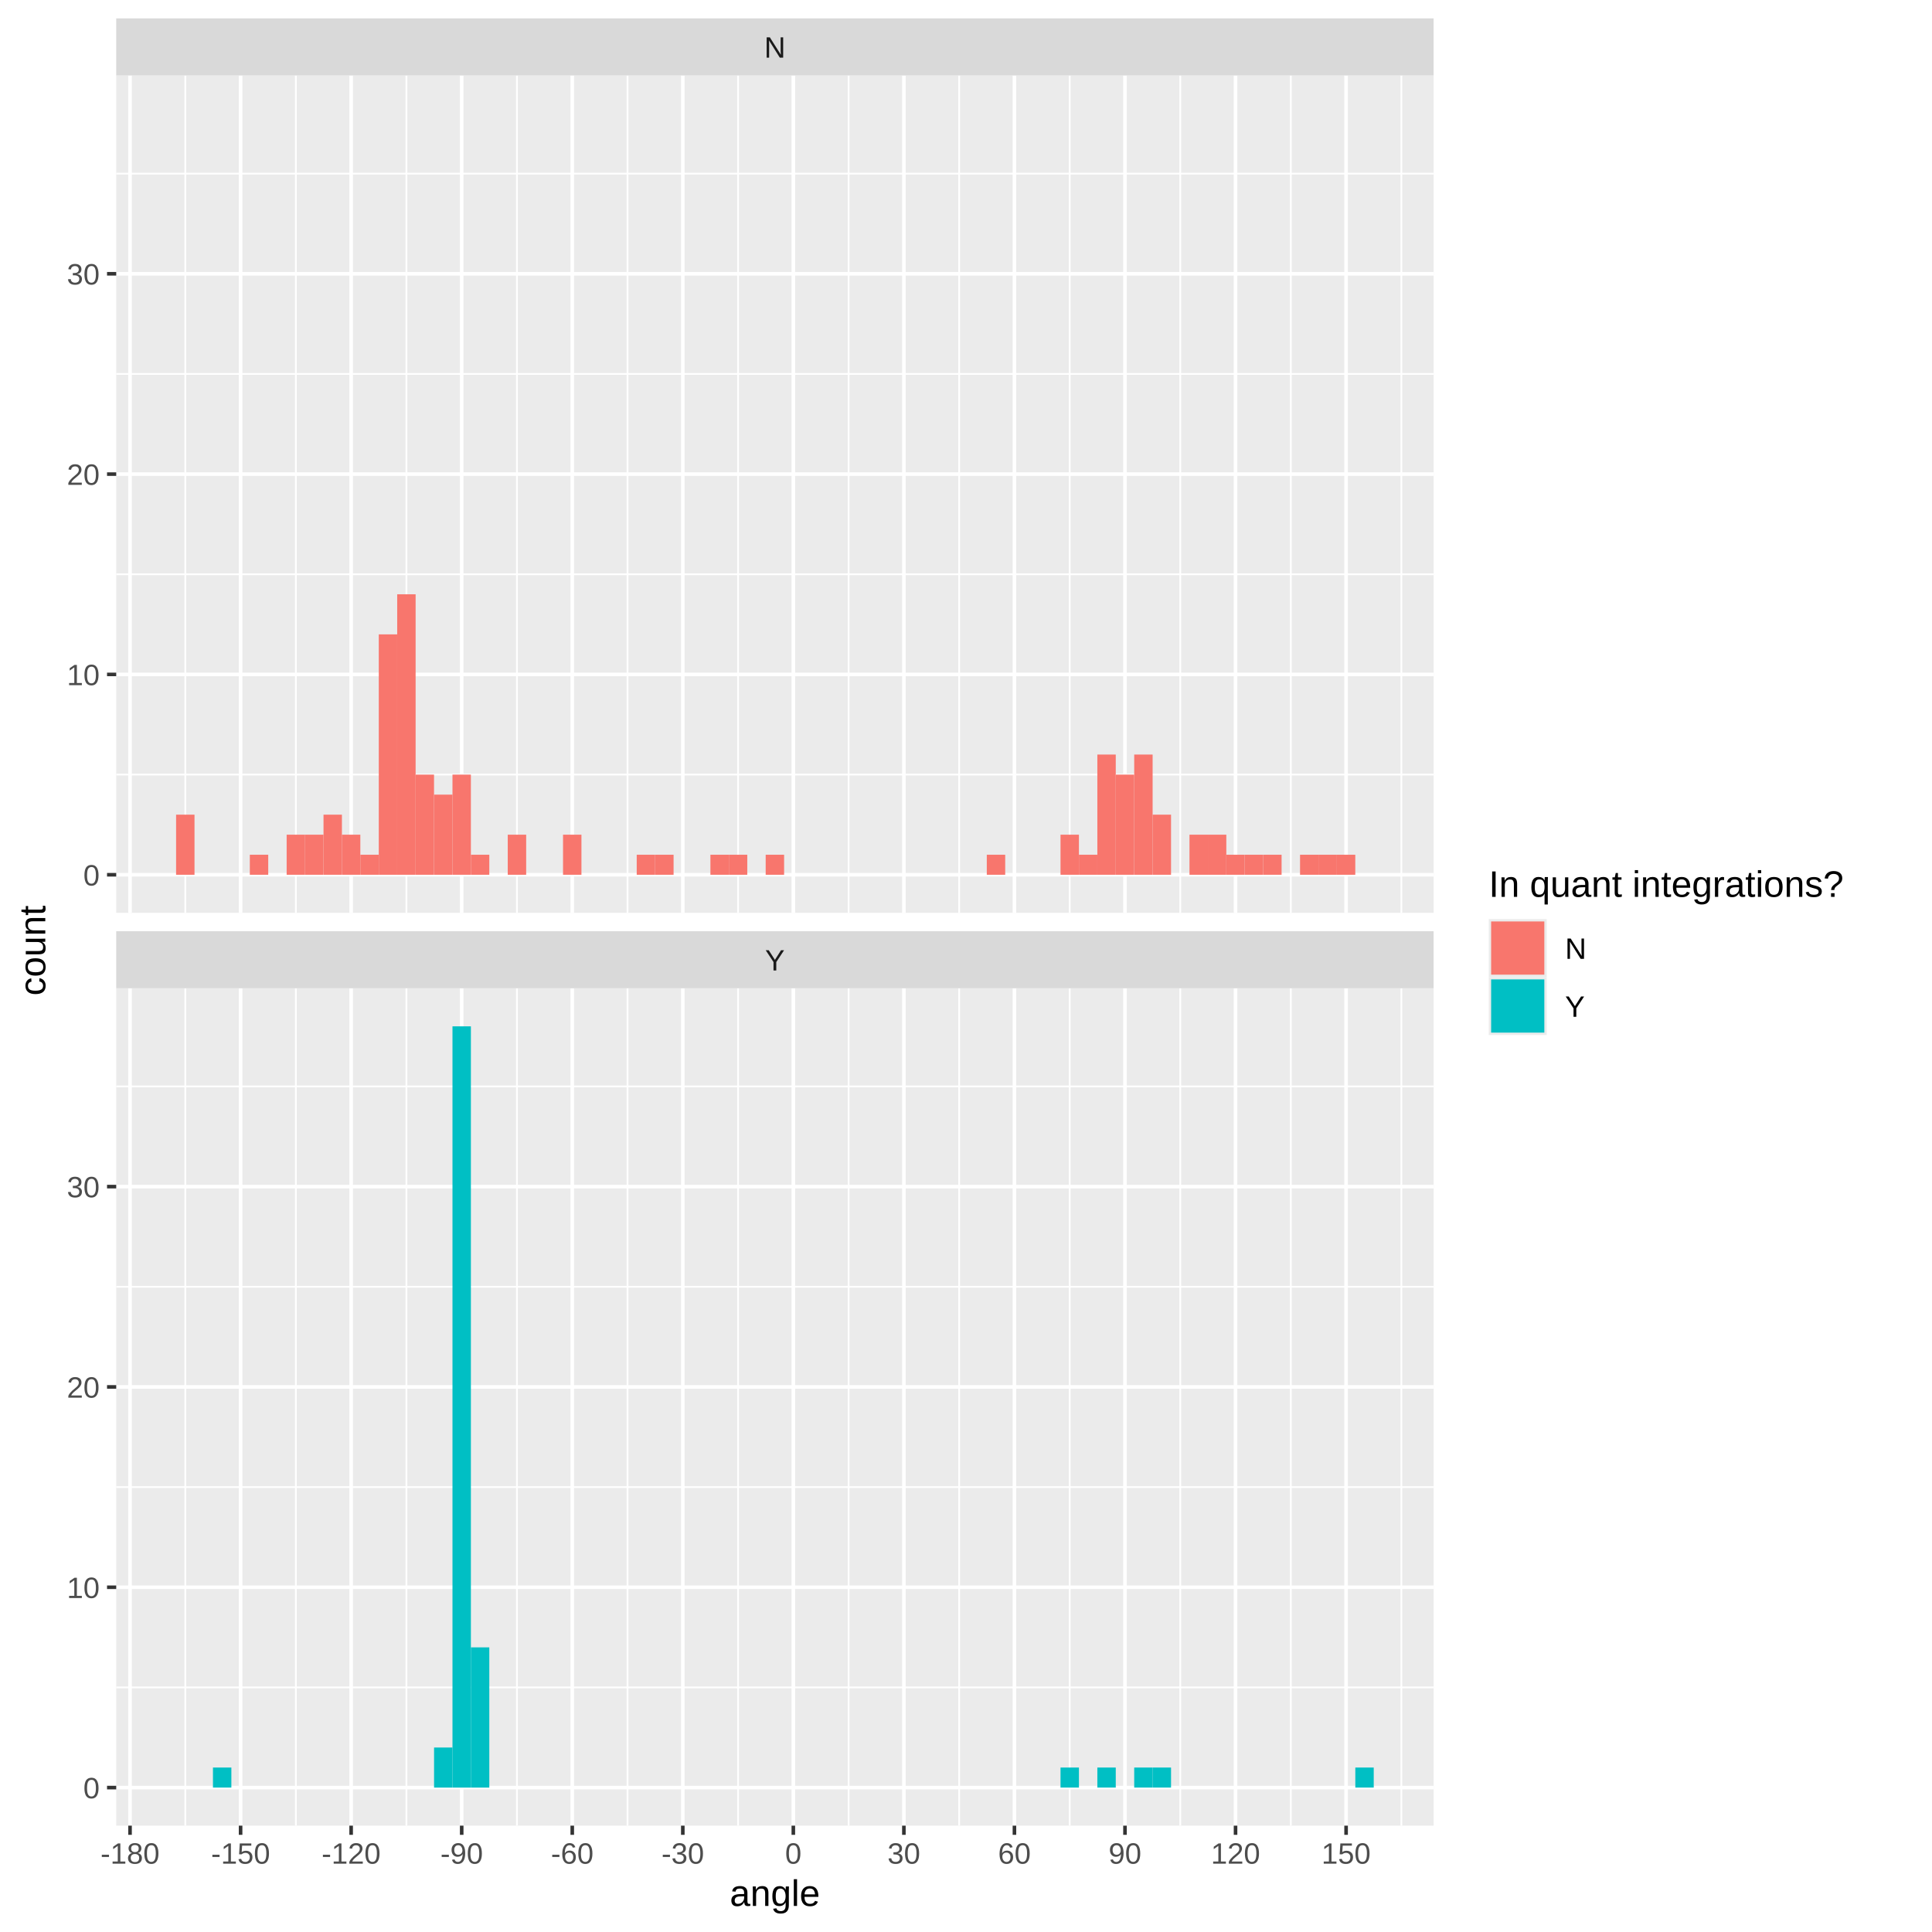
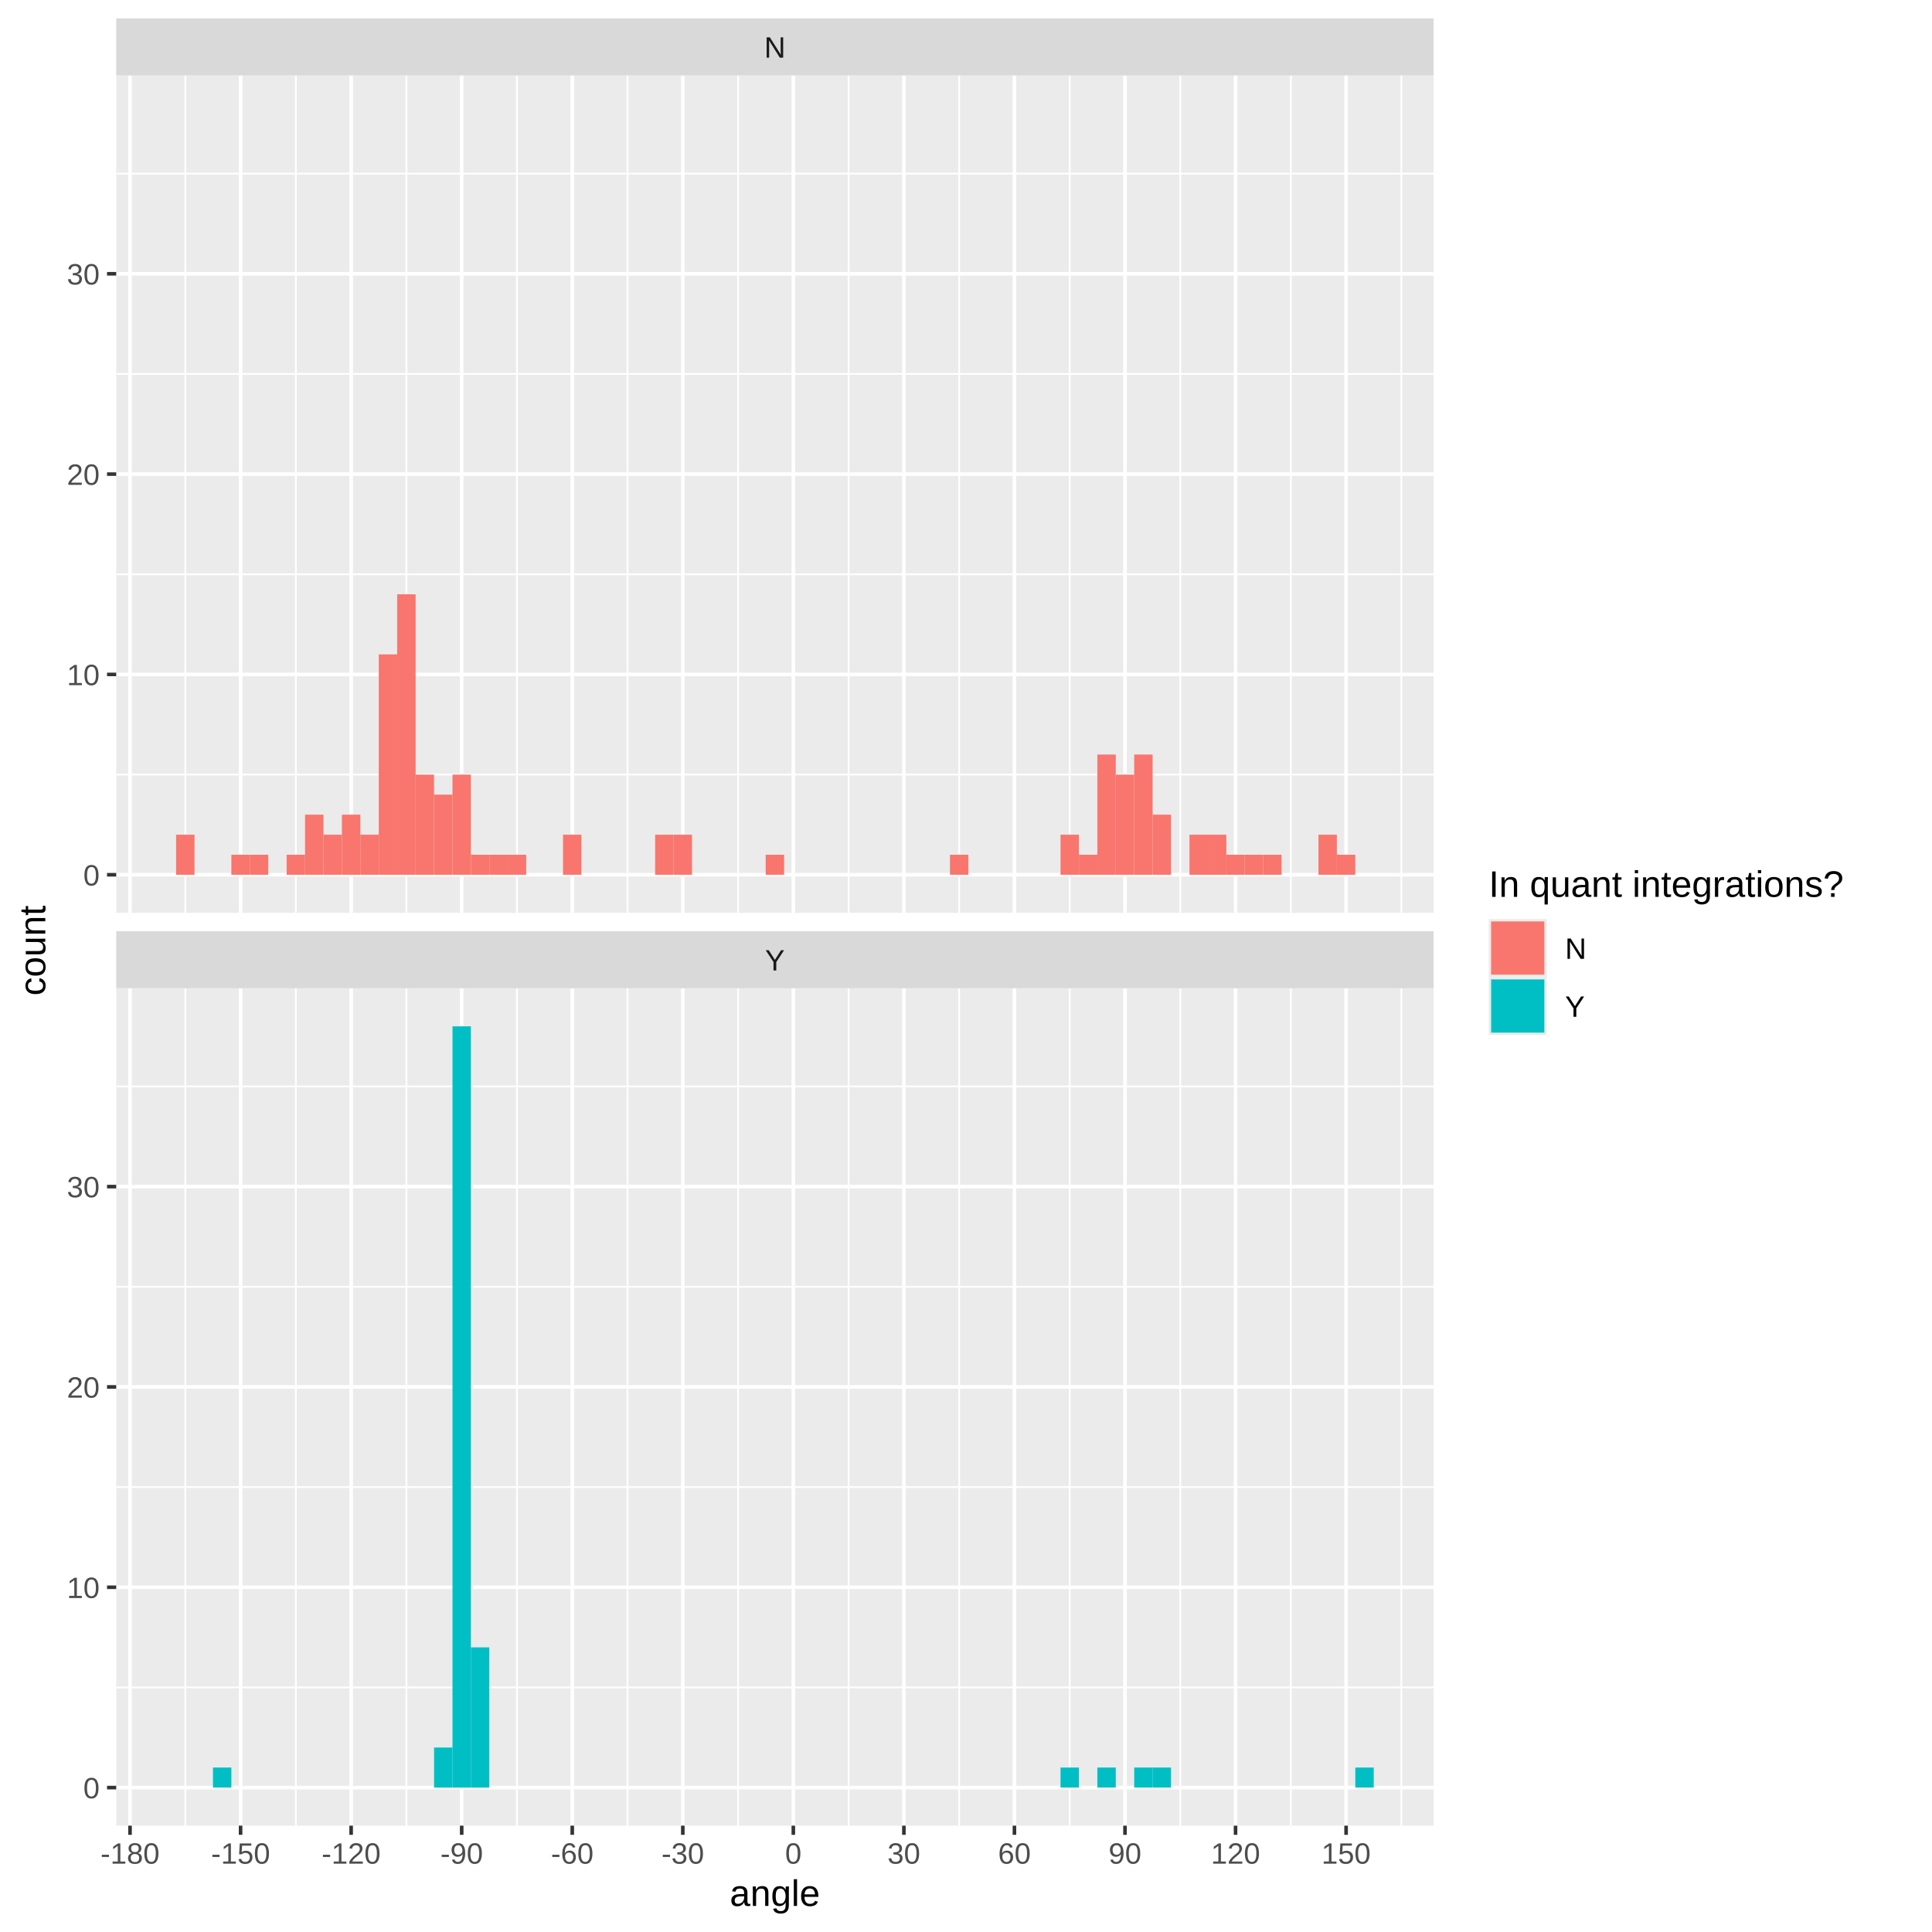
<svg xmlns="http://www.w3.org/2000/svg" class="svglite" width="576.00pt" height="576.00pt" viewBox="0 0 576.00 576.00">
  <defs>
    <style type="text/css">
    .svglite line, .svglite polyline, .svglite polygon, .svglite path, .svglite rect, .svglite circle {
      fill: none;
      stroke: #000000;
      stroke-linecap: round;
      stroke-linejoin: round;
      stroke-miterlimit: 10.00;
    }
    .svglite text {
      white-space: pre;
    }
  </style>
  </defs>
  <rect width="100%" height="100%" style="stroke: none; fill: #FFFFFF;" />
  <defs>
    <clipPath id="cpMC4wMHw1NzYuMDB8MC4wMHw1NzYuMDA=">
      <rect x="0.00" y="0.00" width="576.00" height="576.00" />
    </clipPath>
  </defs>
  <g clip-path="url(#cpMC4wMHw1NzYuMDB8MC4wMHw1NzYuMDA=)">
    <rect x="0" y="0.00" width="576.00" height="576.00" style="stroke-width: 1.07; stroke: #FFFFFF; fill: #FFFFFF;" />
  </g>
  <defs>
    <clipPath id="cpMzQuNjV8NDI3LjQxfDIyLjQ5fDI3Mi4xNQ==">
      <rect x="34.65" y="22.49" width="392.76" height="249.66" />
    </clipPath>
  </defs>
  <g clip-path="url(#cpMzQuNjV8NDI3LjQxfDIyLjQ5fDI3Mi4xNQ==)">
    <rect x="34.65" y="22.49" width="392.76" height="249.66" style="stroke-width: 1.07; stroke: none; fill: #EBEBEB;" />
    <polyline points="34.65,230.94 427.41,230.94 " style="stroke-width: 0.53; stroke: #FFFFFF; stroke-linecap: butt;" />
    <polyline points="34.65,171.21 427.41,171.21 " style="stroke-width: 0.53; stroke: #FFFFFF; stroke-linecap: butt;" />
    <polyline points="34.65,111.48 427.41,111.48 " style="stroke-width: 0.53; stroke: #FFFFFF; stroke-linecap: butt;" />
    <polyline points="34.65,51.76 427.41,51.76 " style="stroke-width: 0.53; stroke: #FFFFFF; stroke-linecap: butt;" />
    <polyline points="55.25,272.15 55.25,22.49 " style="stroke-width: 0.53; stroke: #FFFFFF; stroke-linecap: butt;" />
    <polyline points="88.21,272.15 88.21,22.49 " style="stroke-width: 0.53; stroke: #FFFFFF; stroke-linecap: butt;" />
    <polyline points="121.17,272.15 121.17,22.49 " style="stroke-width: 0.53; stroke: #FFFFFF; stroke-linecap: butt;" />
    <polyline points="154.13,272.15 154.13,22.49 " style="stroke-width: 0.53; stroke: #FFFFFF; stroke-linecap: butt;" />
    <polyline points="187.09,272.15 187.09,22.49 " style="stroke-width: 0.53; stroke: #FFFFFF; stroke-linecap: butt;" />
    <polyline points="220.04,272.15 220.04,22.49 " style="stroke-width: 0.53; stroke: #FFFFFF; stroke-linecap: butt;" />
    <polyline points="253.00,272.15 253.00,22.49 " style="stroke-width: 0.53; stroke: #FFFFFF; stroke-linecap: butt;" />
    <polyline points="285.96,272.15 285.96,22.49 " style="stroke-width: 0.53; stroke: #FFFFFF; stroke-linecap: butt;" />
    <polyline points="318.92,272.15 318.92,22.49 " style="stroke-width: 0.53; stroke: #FFFFFF; stroke-linecap: butt;" />
    <polyline points="351.88,272.15 351.88,22.49 " style="stroke-width: 0.53; stroke: #FFFFFF; stroke-linecap: butt;" />
    <polyline points="384.84,272.15 384.84,22.49 " style="stroke-width: 0.53; stroke: #FFFFFF; stroke-linecap: butt;" />
    <polyline points="417.80,272.15 417.80,22.49 " style="stroke-width: 0.53; stroke: #FFFFFF; stroke-linecap: butt;" />
    <polyline points="34.65,260.80 427.41,260.80 " style="stroke-width: 1.07; stroke: #FFFFFF; stroke-linecap: butt;" />
    <polyline points="34.65,201.07 427.41,201.07 " style="stroke-width: 1.07; stroke: #FFFFFF; stroke-linecap: butt;" />
    <polyline points="34.65,141.35 427.41,141.35 " style="stroke-width: 1.07; stroke: #FFFFFF; stroke-linecap: butt;" />
    <polyline points="34.65,81.62 427.41,81.62 " style="stroke-width: 1.07; stroke: #FFFFFF; stroke-linecap: butt;" />
    <polyline points="38.77,272.15 38.77,22.49 " style="stroke-width: 1.07; stroke: #FFFFFF; stroke-linecap: butt;" />
    <polyline points="71.73,272.15 71.73,22.49 " style="stroke-width: 1.07; stroke: #FFFFFF; stroke-linecap: butt;" />
    <polyline points="104.69,272.15 104.69,22.49 " style="stroke-width: 1.07; stroke: #FFFFFF; stroke-linecap: butt;" />
    <polyline points="137.65,272.15 137.65,22.49 " style="stroke-width: 1.07; stroke: #FFFFFF; stroke-linecap: butt;" />
    <polyline points="170.61,272.15 170.61,22.49 " style="stroke-width: 1.07; stroke: #FFFFFF; stroke-linecap: butt;" />
    <polyline points="203.57,272.15 203.57,22.49 " style="stroke-width: 1.07; stroke: #FFFFFF; stroke-linecap: butt;" />
    <polyline points="236.52,272.15 236.52,22.49 " style="stroke-width: 1.07; stroke: #FFFFFF; stroke-linecap: butt;" />
    <polyline points="269.48,272.15 269.48,22.49 " style="stroke-width: 1.07; stroke: #FFFFFF; stroke-linecap: butt;" />
    <polyline points="302.44,272.15 302.44,22.49 " style="stroke-width: 1.07; stroke: #FFFFFF; stroke-linecap: butt;" />
    <polyline points="335.40,272.15 335.40,22.49 " style="stroke-width: 1.07; stroke: #FFFFFF; stroke-linecap: butt;" />
    <polyline points="368.36,272.15 368.36,22.49 " style="stroke-width: 1.07; stroke: #FFFFFF; stroke-linecap: butt;" />
    <polyline points="401.32,272.15 401.32,22.49 " style="stroke-width: 1.07; stroke: #FFFFFF; stroke-linecap: butt;" />
-     <rect x="52.50" y="242.88" width="5.49" height="17.92" style="stroke-width: 1.07; stroke: none; stroke-linecap: butt; stroke-linejoin: miter; fill: #F8766D;" />
+     <rect x="52.50" y="248.85" width="5.49" height="11.95" style="stroke-width: 1.07; stroke: none; stroke-linecap: butt; stroke-linejoin: miter; fill: #F8766D;" />
    <rect x="58.00" y="260.80" width="5.49" height="0.00" style="stroke-width: 1.07; stroke: none; stroke-linecap: butt; stroke-linejoin: miter; fill: #F8766D;" />
    <rect x="63.49" y="260.80" width="5.49" height="0.00" style="stroke-width: 1.07; stroke: none; stroke-linecap: butt; stroke-linejoin: miter; fill: #F8766D;" />
-     <rect x="68.98" y="260.80" width="5.49" height="0.00" style="stroke-width: 1.07; stroke: none; stroke-linecap: butt; stroke-linejoin: miter; fill: #F8766D;" />
+     <rect x="68.98" y="254.83" width="5.49" height="5.97" style="stroke-width: 1.07; stroke: none; stroke-linecap: butt; stroke-linejoin: miter; fill: #F8766D;" />
    <rect x="74.48" y="254.83" width="5.49" height="5.97" style="stroke-width: 1.07; stroke: none; stroke-linecap: butt; stroke-linejoin: miter; fill: #F8766D;" />
    <rect x="79.97" y="260.80" width="5.49" height="0.00" style="stroke-width: 1.07; stroke: none; stroke-linecap: butt; stroke-linejoin: miter; fill: #F8766D;" />
-     <rect x="85.46" y="248.85" width="5.49" height="11.95" style="stroke-width: 1.07; stroke: none; stroke-linecap: butt; stroke-linejoin: miter; fill: #F8766D;" />
-     <rect x="90.95" y="248.85" width="5.49" height="11.95" style="stroke-width: 1.07; stroke: none; stroke-linecap: butt; stroke-linejoin: miter; fill: #F8766D;" />
-     <rect x="96.45" y="242.88" width="5.49" height="17.92" style="stroke-width: 1.07; stroke: none; stroke-linecap: butt; stroke-linejoin: miter; fill: #F8766D;" />
-     <rect x="101.94" y="248.85" width="5.49" height="11.95" style="stroke-width: 1.07; stroke: none; stroke-linecap: butt; stroke-linejoin: miter; fill: #F8766D;" />
-     <rect x="107.43" y="254.83" width="5.49" height="5.97" style="stroke-width: 1.07; stroke: none; stroke-linecap: butt; stroke-linejoin: miter; fill: #F8766D;" />
-     <rect x="112.93" y="189.13" width="5.49" height="71.67" style="stroke-width: 1.07; stroke: none; stroke-linecap: butt; stroke-linejoin: miter; fill: #F8766D;" />
+     <rect x="85.46" y="254.83" width="5.49" height="5.97" style="stroke-width: 1.07; stroke: none; stroke-linecap: butt; stroke-linejoin: miter; fill: #F8766D;" />
+     <rect x="90.95" y="242.88" width="5.49" height="17.92" style="stroke-width: 1.07; stroke: none; stroke-linecap: butt; stroke-linejoin: miter; fill: #F8766D;" />
+     <rect x="96.45" y="248.85" width="5.49" height="11.95" style="stroke-width: 1.07; stroke: none; stroke-linecap: butt; stroke-linejoin: miter; fill: #F8766D;" />
+     <rect x="101.94" y="242.88" width="5.49" height="17.92" style="stroke-width: 1.07; stroke: none; stroke-linecap: butt; stroke-linejoin: miter; fill: #F8766D;" />
+     <rect x="107.43" y="248.85" width="5.49" height="11.95" style="stroke-width: 1.07; stroke: none; stroke-linecap: butt; stroke-linejoin: miter; fill: #F8766D;" />
+     <rect x="112.93" y="195.10" width="5.49" height="65.70" style="stroke-width: 1.07; stroke: none; stroke-linecap: butt; stroke-linejoin: miter; fill: #F8766D;" />
    <rect x="118.42" y="177.18" width="5.49" height="83.62" style="stroke-width: 1.07; stroke: none; stroke-linecap: butt; stroke-linejoin: miter; fill: #F8766D;" />
    <rect x="123.91" y="230.94" width="5.49" height="29.86" style="stroke-width: 1.07; stroke: none; stroke-linecap: butt; stroke-linejoin: miter; fill: #F8766D;" />
    <rect x="129.41" y="236.91" width="5.49" height="23.89" style="stroke-width: 1.07; stroke: none; stroke-linecap: butt; stroke-linejoin: miter; fill: #F8766D;" />
    <rect x="134.90" y="230.94" width="5.49" height="29.86" style="stroke-width: 1.07; stroke: none; stroke-linecap: butt; stroke-linejoin: miter; fill: #F8766D;" />
    <rect x="140.39" y="254.83" width="5.49" height="5.97" style="stroke-width: 1.07; stroke: none; stroke-linecap: butt; stroke-linejoin: miter; fill: #F8766D;" />
-     <rect x="145.89" y="260.80" width="5.49" height="0.00" style="stroke-width: 1.07; stroke: none; stroke-linecap: butt; stroke-linejoin: miter; fill: #F8766D;" />
-     <rect x="151.38" y="248.85" width="5.49" height="11.95" style="stroke-width: 1.07; stroke: none; stroke-linecap: butt; stroke-linejoin: miter; fill: #F8766D;" />
+     <rect x="145.89" y="254.83" width="5.49" height="5.97" style="stroke-width: 1.07; stroke: none; stroke-linecap: butt; stroke-linejoin: miter; fill: #F8766D;" />
+     <rect x="151.38" y="254.83" width="5.49" height="5.97" style="stroke-width: 1.07; stroke: none; stroke-linecap: butt; stroke-linejoin: miter; fill: #F8766D;" />
    <rect x="156.87" y="260.80" width="5.49" height="0.00" style="stroke-width: 1.07; stroke: none; stroke-linecap: butt; stroke-linejoin: miter; fill: #F8766D;" />
    <rect x="162.37" y="260.80" width="5.49" height="0.00" style="stroke-width: 1.07; stroke: none; stroke-linecap: butt; stroke-linejoin: miter; fill: #F8766D;" />
    <rect x="167.86" y="248.85" width="5.49" height="11.95" style="stroke-width: 1.07; stroke: none; stroke-linecap: butt; stroke-linejoin: miter; fill: #F8766D;" />
    <rect x="173.35" y="260.80" width="5.49" height="0.00" style="stroke-width: 1.07; stroke: none; stroke-linecap: butt; stroke-linejoin: miter; fill: #F8766D;" />
    <rect x="178.85" y="260.80" width="5.49" height="0.00" style="stroke-width: 1.07; stroke: none; stroke-linecap: butt; stroke-linejoin: miter; fill: #F8766D;" />
    <rect x="184.34" y="260.80" width="5.49" height="0.00" style="stroke-width: 1.07; stroke: none; stroke-linecap: butt; stroke-linejoin: miter; fill: #F8766D;" />
-     <rect x="189.83" y="254.83" width="5.49" height="5.97" style="stroke-width: 1.07; stroke: none; stroke-linecap: butt; stroke-linejoin: miter; fill: #F8766D;" />
-     <rect x="195.33" y="254.83" width="5.49" height="5.97" style="stroke-width: 1.07; stroke: none; stroke-linecap: butt; stroke-linejoin: miter; fill: #F8766D;" />
-     <rect x="200.82" y="260.80" width="5.49" height="0.00" style="stroke-width: 1.07; stroke: none; stroke-linecap: butt; stroke-linejoin: miter; fill: #F8766D;" />
+     <rect x="189.83" y="260.80" width="5.49" height="0.00" style="stroke-width: 1.07; stroke: none; stroke-linecap: butt; stroke-linejoin: miter; fill: #F8766D;" />
+     <rect x="195.33" y="248.85" width="5.49" height="11.95" style="stroke-width: 1.07; stroke: none; stroke-linecap: butt; stroke-linejoin: miter; fill: #F8766D;" />
+     <rect x="200.82" y="248.85" width="5.49" height="11.95" style="stroke-width: 1.07; stroke: none; stroke-linecap: butt; stroke-linejoin: miter; fill: #F8766D;" />
    <rect x="206.31" y="260.80" width="5.49" height="0.00" style="stroke-width: 1.07; stroke: none; stroke-linecap: butt; stroke-linejoin: miter; fill: #F8766D;" />
-     <rect x="211.80" y="254.83" width="5.49" height="5.97" style="stroke-width: 1.07; stroke: none; stroke-linecap: butt; stroke-linejoin: miter; fill: #F8766D;" />
-     <rect x="217.30" y="254.83" width="5.49" height="5.97" style="stroke-width: 1.07; stroke: none; stroke-linecap: butt; stroke-linejoin: miter; fill: #F8766D;" />
+     <rect x="211.80" y="260.80" width="5.49" height="0.00" style="stroke-width: 1.07; stroke: none; stroke-linecap: butt; stroke-linejoin: miter; fill: #F8766D;" />
+     <rect x="217.30" y="260.80" width="5.49" height="0.00" style="stroke-width: 1.07; stroke: none; stroke-linecap: butt; stroke-linejoin: miter; fill: #F8766D;" />
    <rect x="222.79" y="260.80" width="5.49" height="0.00" style="stroke-width: 1.07; stroke: none; stroke-linecap: butt; stroke-linejoin: miter; fill: #F8766D;" />
    <rect x="228.28" y="254.83" width="5.49" height="5.97" style="stroke-width: 1.07; stroke: none; stroke-linecap: butt; stroke-linejoin: miter; fill: #F8766D;" />
    <rect x="233.78" y="260.80" width="5.49" height="0.00" style="stroke-width: 1.07; stroke: none; stroke-linecap: butt; stroke-linejoin: miter; fill: #F8766D;" />
    <rect x="239.27" y="260.80" width="5.49" height="0.00" style="stroke-width: 1.07; stroke: none; stroke-linecap: butt; stroke-linejoin: miter; fill: #F8766D;" />
    <rect x="244.76" y="260.80" width="5.49" height="0.00" style="stroke-width: 1.07; stroke: none; stroke-linecap: butt; stroke-linejoin: miter; fill: #F8766D;" />
    <rect x="250.26" y="260.80" width="5.49" height="0.00" style="stroke-width: 1.07; stroke: none; stroke-linecap: butt; stroke-linejoin: miter; fill: #F8766D;" />
    <rect x="255.75" y="260.80" width="5.49" height="0.00" style="stroke-width: 1.07; stroke: none; stroke-linecap: butt; stroke-linejoin: miter; fill: #F8766D;" />
    <rect x="261.24" y="260.80" width="5.49" height="0.00" style="stroke-width: 1.07; stroke: none; stroke-linecap: butt; stroke-linejoin: miter; fill: #F8766D;" />
    <rect x="266.74" y="260.80" width="5.49" height="0.00" style="stroke-width: 1.07; stroke: none; stroke-linecap: butt; stroke-linejoin: miter; fill: #F8766D;" />
    <rect x="272.23" y="260.80" width="5.49" height="0.00" style="stroke-width: 1.07; stroke: none; stroke-linecap: butt; stroke-linejoin: miter; fill: #F8766D;" />
    <rect x="277.72" y="260.80" width="5.49" height="0.00" style="stroke-width: 1.07; stroke: none; stroke-linecap: butt; stroke-linejoin: miter; fill: #F8766D;" />
-     <rect x="283.22" y="260.80" width="5.49" height="0.00" style="stroke-width: 1.07; stroke: none; stroke-linecap: butt; stroke-linejoin: miter; fill: #F8766D;" />
+     <rect x="283.22" y="254.83" width="5.49" height="5.97" style="stroke-width: 1.07; stroke: none; stroke-linecap: butt; stroke-linejoin: miter; fill: #F8766D;" />
    <rect x="288.71" y="260.80" width="5.49" height="0.00" style="stroke-width: 1.07; stroke: none; stroke-linecap: butt; stroke-linejoin: miter; fill: #F8766D;" />
-     <rect x="294.20" y="254.83" width="5.49" height="5.97" style="stroke-width: 1.07; stroke: none; stroke-linecap: butt; stroke-linejoin: miter; fill: #F8766D;" />
+     <rect x="294.20" y="260.80" width="5.49" height="0.00" style="stroke-width: 1.07; stroke: none; stroke-linecap: butt; stroke-linejoin: miter; fill: #F8766D;" />
    <rect x="299.70" y="260.80" width="5.49" height="0.00" style="stroke-width: 1.07; stroke: none; stroke-linecap: butt; stroke-linejoin: miter; fill: #F8766D;" />
    <rect x="305.19" y="260.80" width="5.49" height="0.00" style="stroke-width: 1.07; stroke: none; stroke-linecap: butt; stroke-linejoin: miter; fill: #F8766D;" />
    <rect x="310.68" y="260.80" width="5.49" height="0.00" style="stroke-width: 1.07; stroke: none; stroke-linecap: butt; stroke-linejoin: miter; fill: #F8766D;" />
    <rect x="316.18" y="248.85" width="5.49" height="11.95" style="stroke-width: 1.07; stroke: none; stroke-linecap: butt; stroke-linejoin: miter; fill: #F8766D;" />
    <rect x="321.67" y="254.83" width="5.49" height="5.97" style="stroke-width: 1.07; stroke: none; stroke-linecap: butt; stroke-linejoin: miter; fill: #F8766D;" />
    <rect x="327.16" y="224.96" width="5.49" height="35.84" style="stroke-width: 1.07; stroke: none; stroke-linecap: butt; stroke-linejoin: miter; fill: #F8766D;" />
    <rect x="332.65" y="230.94" width="5.49" height="29.86" style="stroke-width: 1.07; stroke: none; stroke-linecap: butt; stroke-linejoin: miter; fill: #F8766D;" />
    <rect x="338.15" y="224.96" width="5.49" height="35.84" style="stroke-width: 1.07; stroke: none; stroke-linecap: butt; stroke-linejoin: miter; fill: #F8766D;" />
    <rect x="343.64" y="242.88" width="5.49" height="17.92" style="stroke-width: 1.07; stroke: none; stroke-linecap: butt; stroke-linejoin: miter; fill: #F8766D;" />
    <rect x="349.13" y="260.80" width="5.49" height="0.00" style="stroke-width: 1.07; stroke: none; stroke-linecap: butt; stroke-linejoin: miter; fill: #F8766D;" />
    <rect x="354.63" y="248.85" width="5.49" height="11.95" style="stroke-width: 1.07; stroke: none; stroke-linecap: butt; stroke-linejoin: miter; fill: #F8766D;" />
    <rect x="360.12" y="248.85" width="5.49" height="11.95" style="stroke-width: 1.07; stroke: none; stroke-linecap: butt; stroke-linejoin: miter; fill: #F8766D;" />
    <rect x="365.61" y="254.83" width="5.49" height="5.97" style="stroke-width: 1.07; stroke: none; stroke-linecap: butt; stroke-linejoin: miter; fill: #F8766D;" />
    <rect x="371.11" y="254.83" width="5.49" height="5.97" style="stroke-width: 1.07; stroke: none; stroke-linecap: butt; stroke-linejoin: miter; fill: #F8766D;" />
    <rect x="376.60" y="254.83" width="5.49" height="5.97" style="stroke-width: 1.07; stroke: none; stroke-linecap: butt; stroke-linejoin: miter; fill: #F8766D;" />
    <rect x="382.09" y="260.80" width="5.49" height="0.00" style="stroke-width: 1.07; stroke: none; stroke-linecap: butt; stroke-linejoin: miter; fill: #F8766D;" />
-     <rect x="387.59" y="254.83" width="5.49" height="5.97" style="stroke-width: 1.07; stroke: none; stroke-linecap: butt; stroke-linejoin: miter; fill: #F8766D;" />
-     <rect x="393.08" y="254.83" width="5.49" height="5.97" style="stroke-width: 1.07; stroke: none; stroke-linecap: butt; stroke-linejoin: miter; fill: #F8766D;" />
+     <rect x="387.59" y="260.80" width="5.49" height="0.00" style="stroke-width: 1.07; stroke: none; stroke-linecap: butt; stroke-linejoin: miter; fill: #F8766D;" />
+     <rect x="393.08" y="248.85" width="5.49" height="11.95" style="stroke-width: 1.07; stroke: none; stroke-linecap: butt; stroke-linejoin: miter; fill: #F8766D;" />
    <rect x="398.57" y="254.83" width="5.49" height="5.97" style="stroke-width: 1.07; stroke: none; stroke-linecap: butt; stroke-linejoin: miter; fill: #F8766D;" />
    <rect x="404.07" y="260.80" width="5.49" height="0.00" style="stroke-width: 1.07; stroke: none; stroke-linecap: butt; stroke-linejoin: miter; fill: #F8766D;" />
  </g>
  <g clip-path="url(#cpMC4wMHw1NzYuMDB8MC4wMHw1NzYuMDA=)">
</g>
  <defs>
    <clipPath id="cpMzQuNjV8NDI3LjQxfDI5NC42NHw1NDQuMjk=">
      <rect x="34.65" y="294.64" width="392.76" height="249.66" />
    </clipPath>
  </defs>
  <g clip-path="url(#cpMzQuNjV8NDI3LjQxfDI5NC42NHw1NDQuMjk=)">
    <rect x="34.65" y="294.64" width="392.76" height="249.66" style="stroke-width: 1.07; stroke: none; fill: #EBEBEB;" />
    <polyline points="34.65,503.08 427.41,503.08 " style="stroke-width: 0.53; stroke: #FFFFFF; stroke-linecap: butt;" />
    <polyline points="34.65,443.36 427.41,443.36 " style="stroke-width: 0.53; stroke: #FFFFFF; stroke-linecap: butt;" />
    <polyline points="34.65,383.63 427.41,383.63 " style="stroke-width: 0.53; stroke: #FFFFFF; stroke-linecap: butt;" />
    <polyline points="34.65,323.90 427.41,323.90 " style="stroke-width: 0.53; stroke: #FFFFFF; stroke-linecap: butt;" />
    <polyline points="55.25,544.29 55.25,294.64 " style="stroke-width: 0.53; stroke: #FFFFFF; stroke-linecap: butt;" />
    <polyline points="88.21,544.29 88.21,294.64 " style="stroke-width: 0.53; stroke: #FFFFFF; stroke-linecap: butt;" />
    <polyline points="121.17,544.29 121.17,294.64 " style="stroke-width: 0.53; stroke: #FFFFFF; stroke-linecap: butt;" />
    <polyline points="154.13,544.29 154.13,294.64 " style="stroke-width: 0.53; stroke: #FFFFFF; stroke-linecap: butt;" />
    <polyline points="187.09,544.29 187.09,294.64 " style="stroke-width: 0.53; stroke: #FFFFFF; stroke-linecap: butt;" />
    <polyline points="220.04,544.29 220.04,294.64 " style="stroke-width: 0.53; stroke: #FFFFFF; stroke-linecap: butt;" />
    <polyline points="253.00,544.29 253.00,294.64 " style="stroke-width: 0.53; stroke: #FFFFFF; stroke-linecap: butt;" />
    <polyline points="285.96,544.29 285.96,294.64 " style="stroke-width: 0.53; stroke: #FFFFFF; stroke-linecap: butt;" />
    <polyline points="318.92,544.29 318.92,294.64 " style="stroke-width: 0.53; stroke: #FFFFFF; stroke-linecap: butt;" />
    <polyline points="351.88,544.29 351.88,294.64 " style="stroke-width: 0.53; stroke: #FFFFFF; stroke-linecap: butt;" />
    <polyline points="384.84,544.29 384.84,294.64 " style="stroke-width: 0.53; stroke: #FFFFFF; stroke-linecap: butt;" />
    <polyline points="417.80,544.29 417.80,294.64 " style="stroke-width: 0.53; stroke: #FFFFFF; stroke-linecap: butt;" />
    <polyline points="34.65,532.95 427.41,532.95 " style="stroke-width: 1.07; stroke: #FFFFFF; stroke-linecap: butt;" />
    <polyline points="34.65,473.22 427.41,473.22 " style="stroke-width: 1.07; stroke: #FFFFFF; stroke-linecap: butt;" />
    <polyline points="34.65,413.49 427.41,413.49 " style="stroke-width: 1.07; stroke: #FFFFFF; stroke-linecap: butt;" />
    <polyline points="34.65,353.77 427.41,353.77 " style="stroke-width: 1.07; stroke: #FFFFFF; stroke-linecap: butt;" />
    <polyline points="38.77,544.29 38.77,294.64 " style="stroke-width: 1.07; stroke: #FFFFFF; stroke-linecap: butt;" />
    <polyline points="71.73,544.29 71.73,294.64 " style="stroke-width: 1.07; stroke: #FFFFFF; stroke-linecap: butt;" />
    <polyline points="104.69,544.29 104.69,294.64 " style="stroke-width: 1.07; stroke: #FFFFFF; stroke-linecap: butt;" />
    <polyline points="137.65,544.29 137.65,294.64 " style="stroke-width: 1.07; stroke: #FFFFFF; stroke-linecap: butt;" />
    <polyline points="170.61,544.29 170.61,294.64 " style="stroke-width: 1.07; stroke: #FFFFFF; stroke-linecap: butt;" />
    <polyline points="203.57,544.29 203.57,294.64 " style="stroke-width: 1.07; stroke: #FFFFFF; stroke-linecap: butt;" />
    <polyline points="236.52,544.29 236.52,294.64 " style="stroke-width: 1.07; stroke: #FFFFFF; stroke-linecap: butt;" />
    <polyline points="269.48,544.29 269.48,294.64 " style="stroke-width: 1.07; stroke: #FFFFFF; stroke-linecap: butt;" />
    <polyline points="302.44,544.29 302.44,294.64 " style="stroke-width: 1.07; stroke: #FFFFFF; stroke-linecap: butt;" />
    <polyline points="335.40,544.29 335.40,294.64 " style="stroke-width: 1.07; stroke: #FFFFFF; stroke-linecap: butt;" />
    <polyline points="368.36,544.29 368.36,294.64 " style="stroke-width: 1.07; stroke: #FFFFFF; stroke-linecap: butt;" />
    <polyline points="401.32,544.29 401.32,294.64 " style="stroke-width: 1.07; stroke: #FFFFFF; stroke-linecap: butt;" />
    <rect x="52.50" y="532.95" width="5.49" height="0.00" style="stroke-width: 1.07; stroke: none; stroke-linecap: butt; stroke-linejoin: miter; fill: #00BFC4;" />
    <rect x="58.00" y="532.95" width="5.49" height="0.00" style="stroke-width: 1.07; stroke: none; stroke-linecap: butt; stroke-linejoin: miter; fill: #00BFC4;" />
    <rect x="63.49" y="526.97" width="5.49" height="5.97" style="stroke-width: 1.07; stroke: none; stroke-linecap: butt; stroke-linejoin: miter; fill: #00BFC4;" />
    <rect x="68.98" y="532.95" width="5.49" height="0.00" style="stroke-width: 1.07; stroke: none; stroke-linecap: butt; stroke-linejoin: miter; fill: #00BFC4;" />
    <rect x="74.48" y="532.95" width="5.49" height="0.00" style="stroke-width: 1.07; stroke: none; stroke-linecap: butt; stroke-linejoin: miter; fill: #00BFC4;" />
    <rect x="79.97" y="532.95" width="5.49" height="0.00" style="stroke-width: 1.07; stroke: none; stroke-linecap: butt; stroke-linejoin: miter; fill: #00BFC4;" />
    <rect x="85.46" y="532.95" width="5.49" height="0.00" style="stroke-width: 1.07; stroke: none; stroke-linecap: butt; stroke-linejoin: miter; fill: #00BFC4;" />
    <rect x="90.95" y="532.95" width="5.49" height="0.00" style="stroke-width: 1.07; stroke: none; stroke-linecap: butt; stroke-linejoin: miter; fill: #00BFC4;" />
    <rect x="96.45" y="532.95" width="5.49" height="0.00" style="stroke-width: 1.07; stroke: none; stroke-linecap: butt; stroke-linejoin: miter; fill: #00BFC4;" />
    <rect x="101.94" y="532.95" width="5.49" height="0.00" style="stroke-width: 1.07; stroke: none; stroke-linecap: butt; stroke-linejoin: miter; fill: #00BFC4;" />
    <rect x="107.43" y="532.95" width="5.49" height="0.00" style="stroke-width: 1.07; stroke: none; stroke-linecap: butt; stroke-linejoin: miter; fill: #00BFC4;" />
    <rect x="112.93" y="532.95" width="5.49" height="0.00" style="stroke-width: 1.07; stroke: none; stroke-linecap: butt; stroke-linejoin: miter; fill: #00BFC4;" />
    <rect x="118.42" y="532.95" width="5.49" height="0.00" style="stroke-width: 1.07; stroke: none; stroke-linecap: butt; stroke-linejoin: miter; fill: #00BFC4;" />
    <rect x="123.91" y="532.95" width="5.49" height="0.00" style="stroke-width: 1.07; stroke: none; stroke-linecap: butt; stroke-linejoin: miter; fill: #00BFC4;" />
    <rect x="129.41" y="521.00" width="5.49" height="11.95" style="stroke-width: 1.07; stroke: none; stroke-linecap: butt; stroke-linejoin: miter; fill: #00BFC4;" />
    <rect x="134.90" y="305.99" width="5.49" height="226.96" style="stroke-width: 1.07; stroke: none; stroke-linecap: butt; stroke-linejoin: miter; fill: #00BFC4;" />
    <rect x="140.39" y="491.14" width="5.49" height="41.81" style="stroke-width: 1.07; stroke: none; stroke-linecap: butt; stroke-linejoin: miter; fill: #00BFC4;" />
    <rect x="145.89" y="532.95" width="5.49" height="0.00" style="stroke-width: 1.07; stroke: none; stroke-linecap: butt; stroke-linejoin: miter; fill: #00BFC4;" />
    <rect x="151.38" y="532.95" width="5.49" height="0.00" style="stroke-width: 1.07; stroke: none; stroke-linecap: butt; stroke-linejoin: miter; fill: #00BFC4;" />
    <rect x="156.87" y="532.95" width="5.49" height="0.00" style="stroke-width: 1.07; stroke: none; stroke-linecap: butt; stroke-linejoin: miter; fill: #00BFC4;" />
    <rect x="162.37" y="532.95" width="5.49" height="0.00" style="stroke-width: 1.07; stroke: none; stroke-linecap: butt; stroke-linejoin: miter; fill: #00BFC4;" />
    <rect x="167.86" y="532.95" width="5.49" height="0.00" style="stroke-width: 1.07; stroke: none; stroke-linecap: butt; stroke-linejoin: miter; fill: #00BFC4;" />
    <rect x="173.35" y="532.95" width="5.49" height="0.00" style="stroke-width: 1.07; stroke: none; stroke-linecap: butt; stroke-linejoin: miter; fill: #00BFC4;" />
    <rect x="178.85" y="532.95" width="5.49" height="0.00" style="stroke-width: 1.07; stroke: none; stroke-linecap: butt; stroke-linejoin: miter; fill: #00BFC4;" />
    <rect x="184.34" y="532.95" width="5.49" height="0.00" style="stroke-width: 1.07; stroke: none; stroke-linecap: butt; stroke-linejoin: miter; fill: #00BFC4;" />
    <rect x="189.83" y="532.95" width="5.49" height="0.00" style="stroke-width: 1.07; stroke: none; stroke-linecap: butt; stroke-linejoin: miter; fill: #00BFC4;" />
    <rect x="195.33" y="532.95" width="5.49" height="0.00" style="stroke-width: 1.07; stroke: none; stroke-linecap: butt; stroke-linejoin: miter; fill: #00BFC4;" />
    <rect x="200.82" y="532.95" width="5.49" height="0.00" style="stroke-width: 1.07; stroke: none; stroke-linecap: butt; stroke-linejoin: miter; fill: #00BFC4;" />
    <rect x="206.31" y="532.95" width="5.49" height="0.00" style="stroke-width: 1.07; stroke: none; stroke-linecap: butt; stroke-linejoin: miter; fill: #00BFC4;" />
    <rect x="211.80" y="532.95" width="5.49" height="0.00" style="stroke-width: 1.07; stroke: none; stroke-linecap: butt; stroke-linejoin: miter; fill: #00BFC4;" />
    <rect x="217.30" y="532.95" width="5.49" height="0.00" style="stroke-width: 1.07; stroke: none; stroke-linecap: butt; stroke-linejoin: miter; fill: #00BFC4;" />
    <rect x="222.79" y="532.95" width="5.49" height="0.00" style="stroke-width: 1.07; stroke: none; stroke-linecap: butt; stroke-linejoin: miter; fill: #00BFC4;" />
    <rect x="228.28" y="532.95" width="5.49" height="0.00" style="stroke-width: 1.07; stroke: none; stroke-linecap: butt; stroke-linejoin: miter; fill: #00BFC4;" />
    <rect x="233.78" y="532.95" width="5.49" height="0.00" style="stroke-width: 1.07; stroke: none; stroke-linecap: butt; stroke-linejoin: miter; fill: #00BFC4;" />
    <rect x="239.27" y="532.95" width="5.49" height="0.00" style="stroke-width: 1.07; stroke: none; stroke-linecap: butt; stroke-linejoin: miter; fill: #00BFC4;" />
    <rect x="244.76" y="532.95" width="5.49" height="0.00" style="stroke-width: 1.07; stroke: none; stroke-linecap: butt; stroke-linejoin: miter; fill: #00BFC4;" />
    <rect x="250.26" y="532.95" width="5.49" height="0.00" style="stroke-width: 1.07; stroke: none; stroke-linecap: butt; stroke-linejoin: miter; fill: #00BFC4;" />
    <rect x="255.75" y="532.95" width="5.49" height="0.00" style="stroke-width: 1.07; stroke: none; stroke-linecap: butt; stroke-linejoin: miter; fill: #00BFC4;" />
    <rect x="261.24" y="532.95" width="5.49" height="0.00" style="stroke-width: 1.07; stroke: none; stroke-linecap: butt; stroke-linejoin: miter; fill: #00BFC4;" />
    <rect x="266.74" y="532.95" width="5.49" height="0.00" style="stroke-width: 1.07; stroke: none; stroke-linecap: butt; stroke-linejoin: miter; fill: #00BFC4;" />
    <rect x="272.23" y="532.95" width="5.49" height="0.00" style="stroke-width: 1.07; stroke: none; stroke-linecap: butt; stroke-linejoin: miter; fill: #00BFC4;" />
    <rect x="277.72" y="532.95" width="5.49" height="0.00" style="stroke-width: 1.07; stroke: none; stroke-linecap: butt; stroke-linejoin: miter; fill: #00BFC4;" />
    <rect x="283.22" y="532.95" width="5.49" height="0.00" style="stroke-width: 1.07; stroke: none; stroke-linecap: butt; stroke-linejoin: miter; fill: #00BFC4;" />
    <rect x="288.71" y="532.95" width="5.49" height="0.00" style="stroke-width: 1.07; stroke: none; stroke-linecap: butt; stroke-linejoin: miter; fill: #00BFC4;" />
    <rect x="294.20" y="532.95" width="5.49" height="0.00" style="stroke-width: 1.07; stroke: none; stroke-linecap: butt; stroke-linejoin: miter; fill: #00BFC4;" />
    <rect x="299.70" y="532.95" width="5.49" height="0.00" style="stroke-width: 1.07; stroke: none; stroke-linecap: butt; stroke-linejoin: miter; fill: #00BFC4;" />
    <rect x="305.19" y="532.95" width="5.49" height="0.00" style="stroke-width: 1.07; stroke: none; stroke-linecap: butt; stroke-linejoin: miter; fill: #00BFC4;" />
    <rect x="310.68" y="532.95" width="5.49" height="0.00" style="stroke-width: 1.07; stroke: none; stroke-linecap: butt; stroke-linejoin: miter; fill: #00BFC4;" />
    <rect x="316.18" y="526.97" width="5.49" height="5.97" style="stroke-width: 1.07; stroke: none; stroke-linecap: butt; stroke-linejoin: miter; fill: #00BFC4;" />
    <rect x="321.67" y="532.95" width="5.49" height="0.00" style="stroke-width: 1.07; stroke: none; stroke-linecap: butt; stroke-linejoin: miter; fill: #00BFC4;" />
    <rect x="327.16" y="526.97" width="5.49" height="5.97" style="stroke-width: 1.07; stroke: none; stroke-linecap: butt; stroke-linejoin: miter; fill: #00BFC4;" />
    <rect x="332.65" y="532.95" width="5.49" height="0.00" style="stroke-width: 1.07; stroke: none; stroke-linecap: butt; stroke-linejoin: miter; fill: #00BFC4;" />
    <rect x="338.15" y="526.97" width="5.49" height="5.97" style="stroke-width: 1.07; stroke: none; stroke-linecap: butt; stroke-linejoin: miter; fill: #00BFC4;" />
    <rect x="343.64" y="526.97" width="5.49" height="5.97" style="stroke-width: 1.07; stroke: none; stroke-linecap: butt; stroke-linejoin: miter; fill: #00BFC4;" />
    <rect x="349.13" y="532.95" width="5.49" height="0.00" style="stroke-width: 1.07; stroke: none; stroke-linecap: butt; stroke-linejoin: miter; fill: #00BFC4;" />
    <rect x="354.63" y="532.95" width="5.49" height="0.00" style="stroke-width: 1.07; stroke: none; stroke-linecap: butt; stroke-linejoin: miter; fill: #00BFC4;" />
    <rect x="360.12" y="532.95" width="5.49" height="0.00" style="stroke-width: 1.07; stroke: none; stroke-linecap: butt; stroke-linejoin: miter; fill: #00BFC4;" />
    <rect x="365.61" y="532.95" width="5.49" height="0.00" style="stroke-width: 1.07; stroke: none; stroke-linecap: butt; stroke-linejoin: miter; fill: #00BFC4;" />
    <rect x="371.11" y="532.95" width="5.49" height="0.00" style="stroke-width: 1.07; stroke: none; stroke-linecap: butt; stroke-linejoin: miter; fill: #00BFC4;" />
    <rect x="376.60" y="532.95" width="5.49" height="0.00" style="stroke-width: 1.07; stroke: none; stroke-linecap: butt; stroke-linejoin: miter; fill: #00BFC4;" />
    <rect x="382.09" y="532.95" width="5.49" height="0.00" style="stroke-width: 1.07; stroke: none; stroke-linecap: butt; stroke-linejoin: miter; fill: #00BFC4;" />
    <rect x="387.59" y="532.95" width="5.49" height="0.00" style="stroke-width: 1.07; stroke: none; stroke-linecap: butt; stroke-linejoin: miter; fill: #00BFC4;" />
    <rect x="393.08" y="532.95" width="5.49" height="0.00" style="stroke-width: 1.07; stroke: none; stroke-linecap: butt; stroke-linejoin: miter; fill: #00BFC4;" />
    <rect x="398.57" y="532.95" width="5.49" height="0.00" style="stroke-width: 1.07; stroke: none; stroke-linecap: butt; stroke-linejoin: miter; fill: #00BFC4;" />
    <rect x="404.07" y="526.97" width="5.49" height="5.97" style="stroke-width: 1.07; stroke: none; stroke-linecap: butt; stroke-linejoin: miter; fill: #00BFC4;" />
  </g>
  <g clip-path="url(#cpMC4wMHw1NzYuMDB8MC4wMHw1NzYuMDA=)">
</g>
  <defs>
    <clipPath id="cpMzQuNjV8NDI3LjQxfDI3Ny42M3wyOTQuNjQ=">
      <rect x="34.65" y="277.63" width="392.76" height="17.01" />
    </clipPath>
  </defs>
  <g clip-path="url(#cpMzQuNjV8NDI3LjQxfDI3Ny42M3wyOTQuNjQ=)">
    <rect x="34.65" y="277.63" width="392.76" height="17.01" style="stroke-width: 1.07; stroke: none; fill: #D9D9D9;" />
    <text x="231.03" y="289.34" text-anchor="middle" style="font-size: 8.80px;fill: #1A1A1A; font-family: &quot;Arial&quot;;">Y</text>
  </g>
  <g clip-path="url(#cpMC4wMHw1NzYuMDB8MC4wMHw1NzYuMDA=)">
</g>
  <defs>
    <clipPath id="cpMzQuNjV8NDI3LjQxfDUuNDh8MjIuNDk=">
      <rect x="34.65" y="5.48" width="392.76" height="17.01" />
    </clipPath>
  </defs>
  <g clip-path="url(#cpMzQuNjV8NDI3LjQxfDUuNDh8MjIuNDk=)">
    <rect x="34.65" y="5.48" width="392.76" height="17.01" style="stroke-width: 1.07; stroke: none; fill: #D9D9D9;" />
    <text x="231.03" y="17.19" text-anchor="middle" style="font-size: 8.80px;fill: #1A1A1A; font-family: &quot;Arial&quot;;">N</text>
  </g>
  <g clip-path="url(#cpMC4wMHw1NzYuMDB8MC4wMHw1NzYuMDA=)">
    <polyline points="38.77,547.03 38.77,544.29 " style="stroke-width: 1.07; stroke: #333333; stroke-linecap: butt;" />
    <polyline points="71.73,547.03 71.73,544.29 " style="stroke-width: 1.07; stroke: #333333; stroke-linecap: butt;" />
    <polyline points="104.69,547.03 104.69,544.29 " style="stroke-width: 1.07; stroke: #333333; stroke-linecap: butt;" />
    <polyline points="137.65,547.03 137.65,544.29 " style="stroke-width: 1.07; stroke: #333333; stroke-linecap: butt;" />
    <polyline points="170.61,547.03 170.61,544.29 " style="stroke-width: 1.07; stroke: #333333; stroke-linecap: butt;" />
    <polyline points="203.57,547.03 203.57,544.29 " style="stroke-width: 1.07; stroke: #333333; stroke-linecap: butt;" />
    <polyline points="236.52,547.03 236.52,544.29 " style="stroke-width: 1.07; stroke: #333333; stroke-linecap: butt;" />
    <polyline points="269.48,547.03 269.48,544.29 " style="stroke-width: 1.07; stroke: #333333; stroke-linecap: butt;" />
    <polyline points="302.44,547.03 302.44,544.29 " style="stroke-width: 1.07; stroke: #333333; stroke-linecap: butt;" />
    <polyline points="335.40,547.03 335.40,544.29 " style="stroke-width: 1.07; stroke: #333333; stroke-linecap: butt;" />
    <polyline points="368.36,547.03 368.36,544.29 " style="stroke-width: 1.07; stroke: #333333; stroke-linecap: butt;" />
    <polyline points="401.32,547.03 401.32,544.29 " style="stroke-width: 1.07; stroke: #333333; stroke-linecap: butt;" />
    <text x="38.77" y="555.64" text-anchor="middle" style="font-size: 8.80px;fill: #4D4D4D; font-family: &quot;Arial&quot;;">-180</text>
    <text x="71.73" y="555.64" text-anchor="middle" style="font-size: 8.80px;fill: #4D4D4D; font-family: &quot;Arial&quot;;">-150</text>
    <text x="104.69" y="555.64" text-anchor="middle" style="font-size: 8.80px;fill: #4D4D4D; font-family: &quot;Arial&quot;;">-120</text>
    <text x="137.65" y="555.64" text-anchor="middle" style="font-size: 8.80px;fill: #4D4D4D; font-family: &quot;Arial&quot;;">-90</text>
    <text x="170.61" y="555.64" text-anchor="middle" style="font-size: 8.80px;fill: #4D4D4D; font-family: &quot;Arial&quot;;">-60</text>
    <text x="203.57" y="555.64" text-anchor="middle" style="font-size: 8.80px;fill: #4D4D4D; font-family: &quot;Arial&quot;;">-30</text>
    <text x="236.52" y="555.64" text-anchor="middle" style="font-size: 8.80px;fill: #4D4D4D; font-family: &quot;Arial&quot;;">0</text>
    <text x="269.48" y="555.64" text-anchor="middle" style="font-size: 8.80px;fill: #4D4D4D; font-family: &quot;Arial&quot;;">30</text>
    <text x="302.44" y="555.64" text-anchor="middle" style="font-size: 8.80px;fill: #4D4D4D; font-family: &quot;Arial&quot;;">60</text>
    <text x="335.40" y="555.64" text-anchor="middle" style="font-size: 8.80px;fill: #4D4D4D; font-family: &quot;Arial&quot;;">90</text>
    <text x="368.36" y="555.64" text-anchor="middle" style="font-size: 8.80px;fill: #4D4D4D; font-family: &quot;Arial&quot;;">120</text>
    <text x="401.32" y="555.64" text-anchor="middle" style="font-size: 8.80px;fill: #4D4D4D; font-family: &quot;Arial&quot;;">150</text>
    <text x="29.72" y="264.01" text-anchor="end" style="font-size: 8.80px;fill: #4D4D4D; font-family: &quot;Arial&quot;;">0</text>
    <text x="29.72" y="204.28" text-anchor="end" style="font-size: 8.80px;fill: #4D4D4D; font-family: &quot;Arial&quot;;">10</text>
    <text x="29.72" y="144.55" text-anchor="end" style="font-size: 8.80px;fill: #4D4D4D; font-family: &quot;Arial&quot;;">20</text>
    <text x="29.72" y="84.83" text-anchor="end" style="font-size: 8.80px;fill: #4D4D4D; font-family: &quot;Arial&quot;;">30</text>
    <polyline points="31.91,260.80 34.65,260.80 " style="stroke-width: 1.07; stroke: #333333; stroke-linecap: butt;" />
    <polyline points="31.91,201.07 34.65,201.07 " style="stroke-width: 1.07; stroke: #333333; stroke-linecap: butt;" />
    <polyline points="31.91,141.35 34.65,141.35 " style="stroke-width: 1.07; stroke: #333333; stroke-linecap: butt;" />
    <polyline points="31.91,81.62 34.65,81.62 " style="stroke-width: 1.07; stroke: #333333; stroke-linecap: butt;" />
    <text x="29.72" y="536.15" text-anchor="end" style="font-size: 8.80px;fill: #4D4D4D; font-family: &quot;Arial&quot;;">0</text>
    <text x="29.72" y="476.43" text-anchor="end" style="font-size: 8.80px;fill: #4D4D4D; font-family: &quot;Arial&quot;;">10</text>
    <text x="29.72" y="416.70" text-anchor="end" style="font-size: 8.80px;fill: #4D4D4D; font-family: &quot;Arial&quot;;">20</text>
    <text x="29.72" y="356.97" text-anchor="end" style="font-size: 8.80px;fill: #4D4D4D; font-family: &quot;Arial&quot;;">30</text>
    <polyline points="31.91,532.95 34.65,532.95 " style="stroke-width: 1.07; stroke: #333333; stroke-linecap: butt;" />
    <polyline points="31.91,473.22 34.65,473.22 " style="stroke-width: 1.07; stroke: #333333; stroke-linecap: butt;" />
    <polyline points="31.91,413.49 34.65,413.49 " style="stroke-width: 1.07; stroke: #333333; stroke-linecap: butt;" />
    <polyline points="31.91,353.77 34.65,353.77 " style="stroke-width: 1.07; stroke: #333333; stroke-linecap: butt;" />
    <text x="231.03" y="568.23" text-anchor="middle" style="font-size: 11.00px; font-family: &quot;Arial&quot;;">angle</text>
    <text transform="translate(13.50,283.39) rotate(-90)" text-anchor="middle" style="font-size: 11.00px; font-family: &quot;Arial&quot;;">count</text>
    <rect x="438.37" y="252.74" width="132.15" height="61.31" style="stroke-width: 1.07; stroke: none; fill: #FFFFFF;" />
    <text x="443.85" y="267.38" style="font-size: 11.00px; font-family: &quot;Arial&quot;;">In quant integrations?</text>
    <rect x="443.85" y="274.01" width="17.28" height="17.28" style="stroke-width: 1.07; stroke: none; fill: #EBEBEB;" />
    <rect x="444.56" y="274.72" width="15.86" height="15.86" style="stroke-width: 1.07; stroke: none; stroke-linecap: butt; stroke-linejoin: miter; fill: #F8766D;" />
    <rect x="443.85" y="291.29" width="17.28" height="17.28" style="stroke-width: 1.07; stroke: none; fill: #EBEBEB;" />
    <rect x="444.56" y="292.00" width="15.86" height="15.86" style="stroke-width: 1.07; stroke: none; stroke-linecap: butt; stroke-linejoin: miter; fill: #00BFC4;" />
    <text x="466.61" y="285.86" style="font-size: 8.80px; font-family: &quot;Arial&quot;;">N</text>
    <text x="466.61" y="303.14" style="font-size: 8.80px; font-family: &quot;Arial&quot;;">Y</text>
  </g>
</svg>
